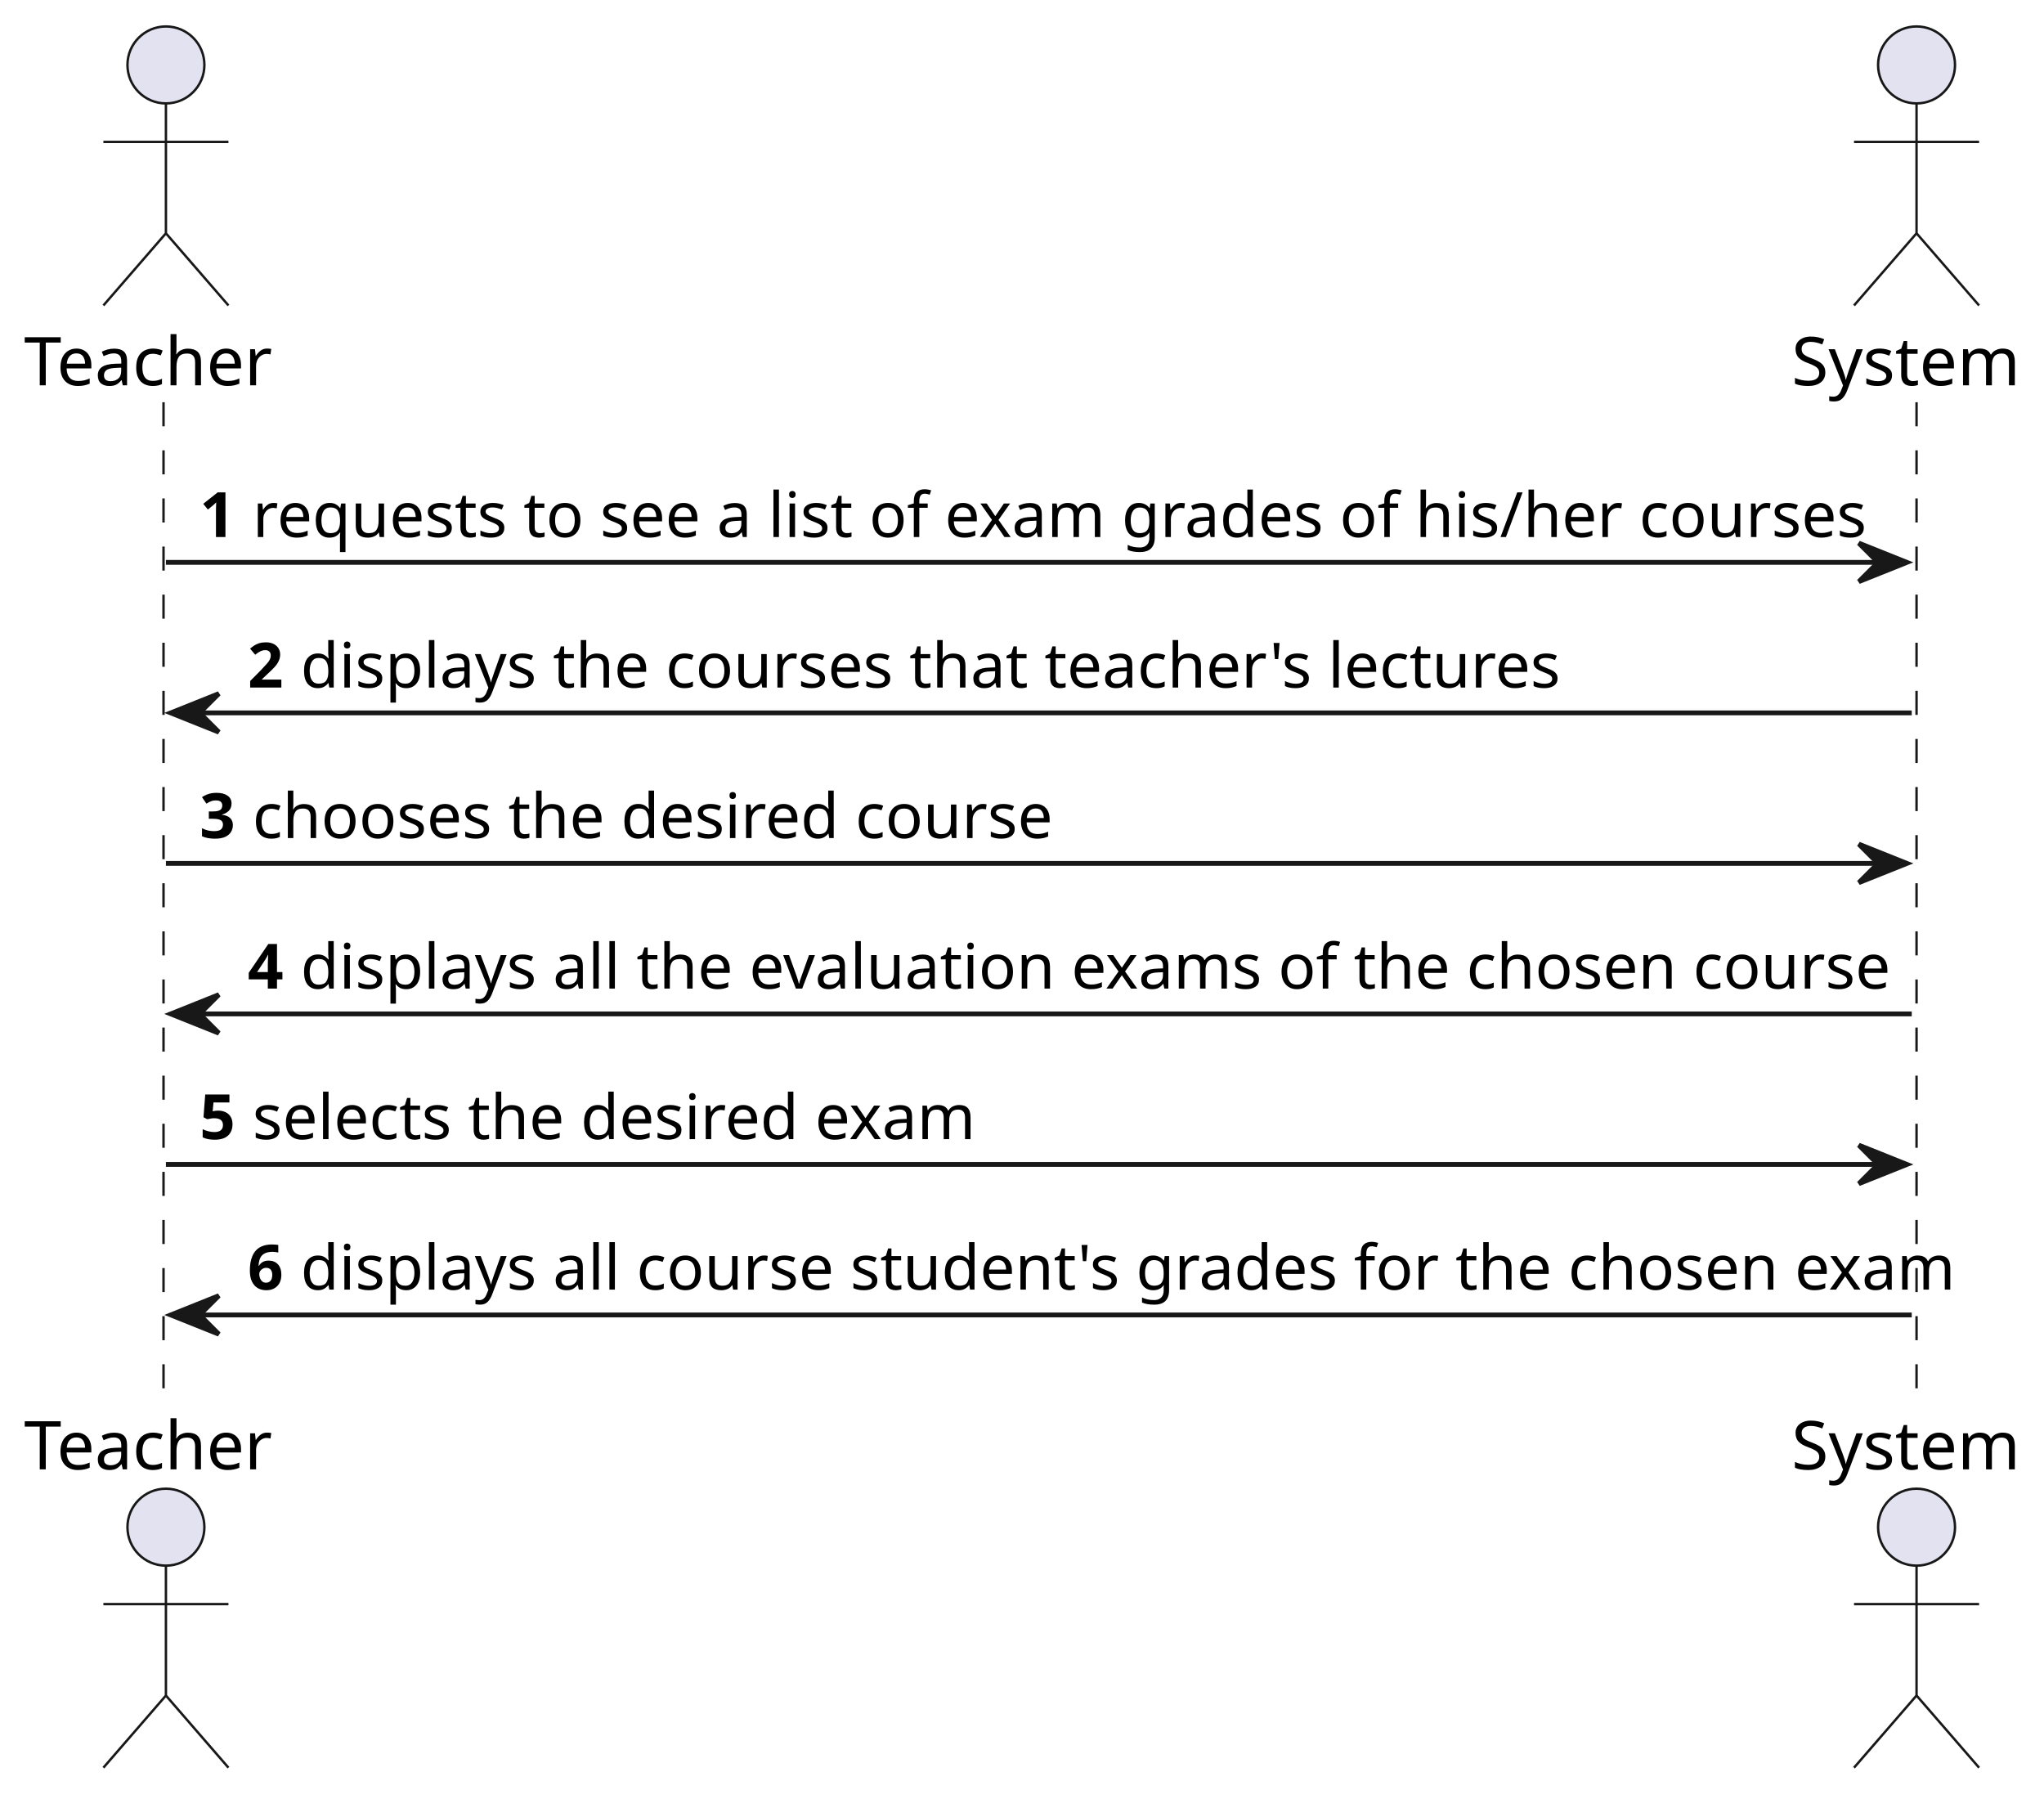
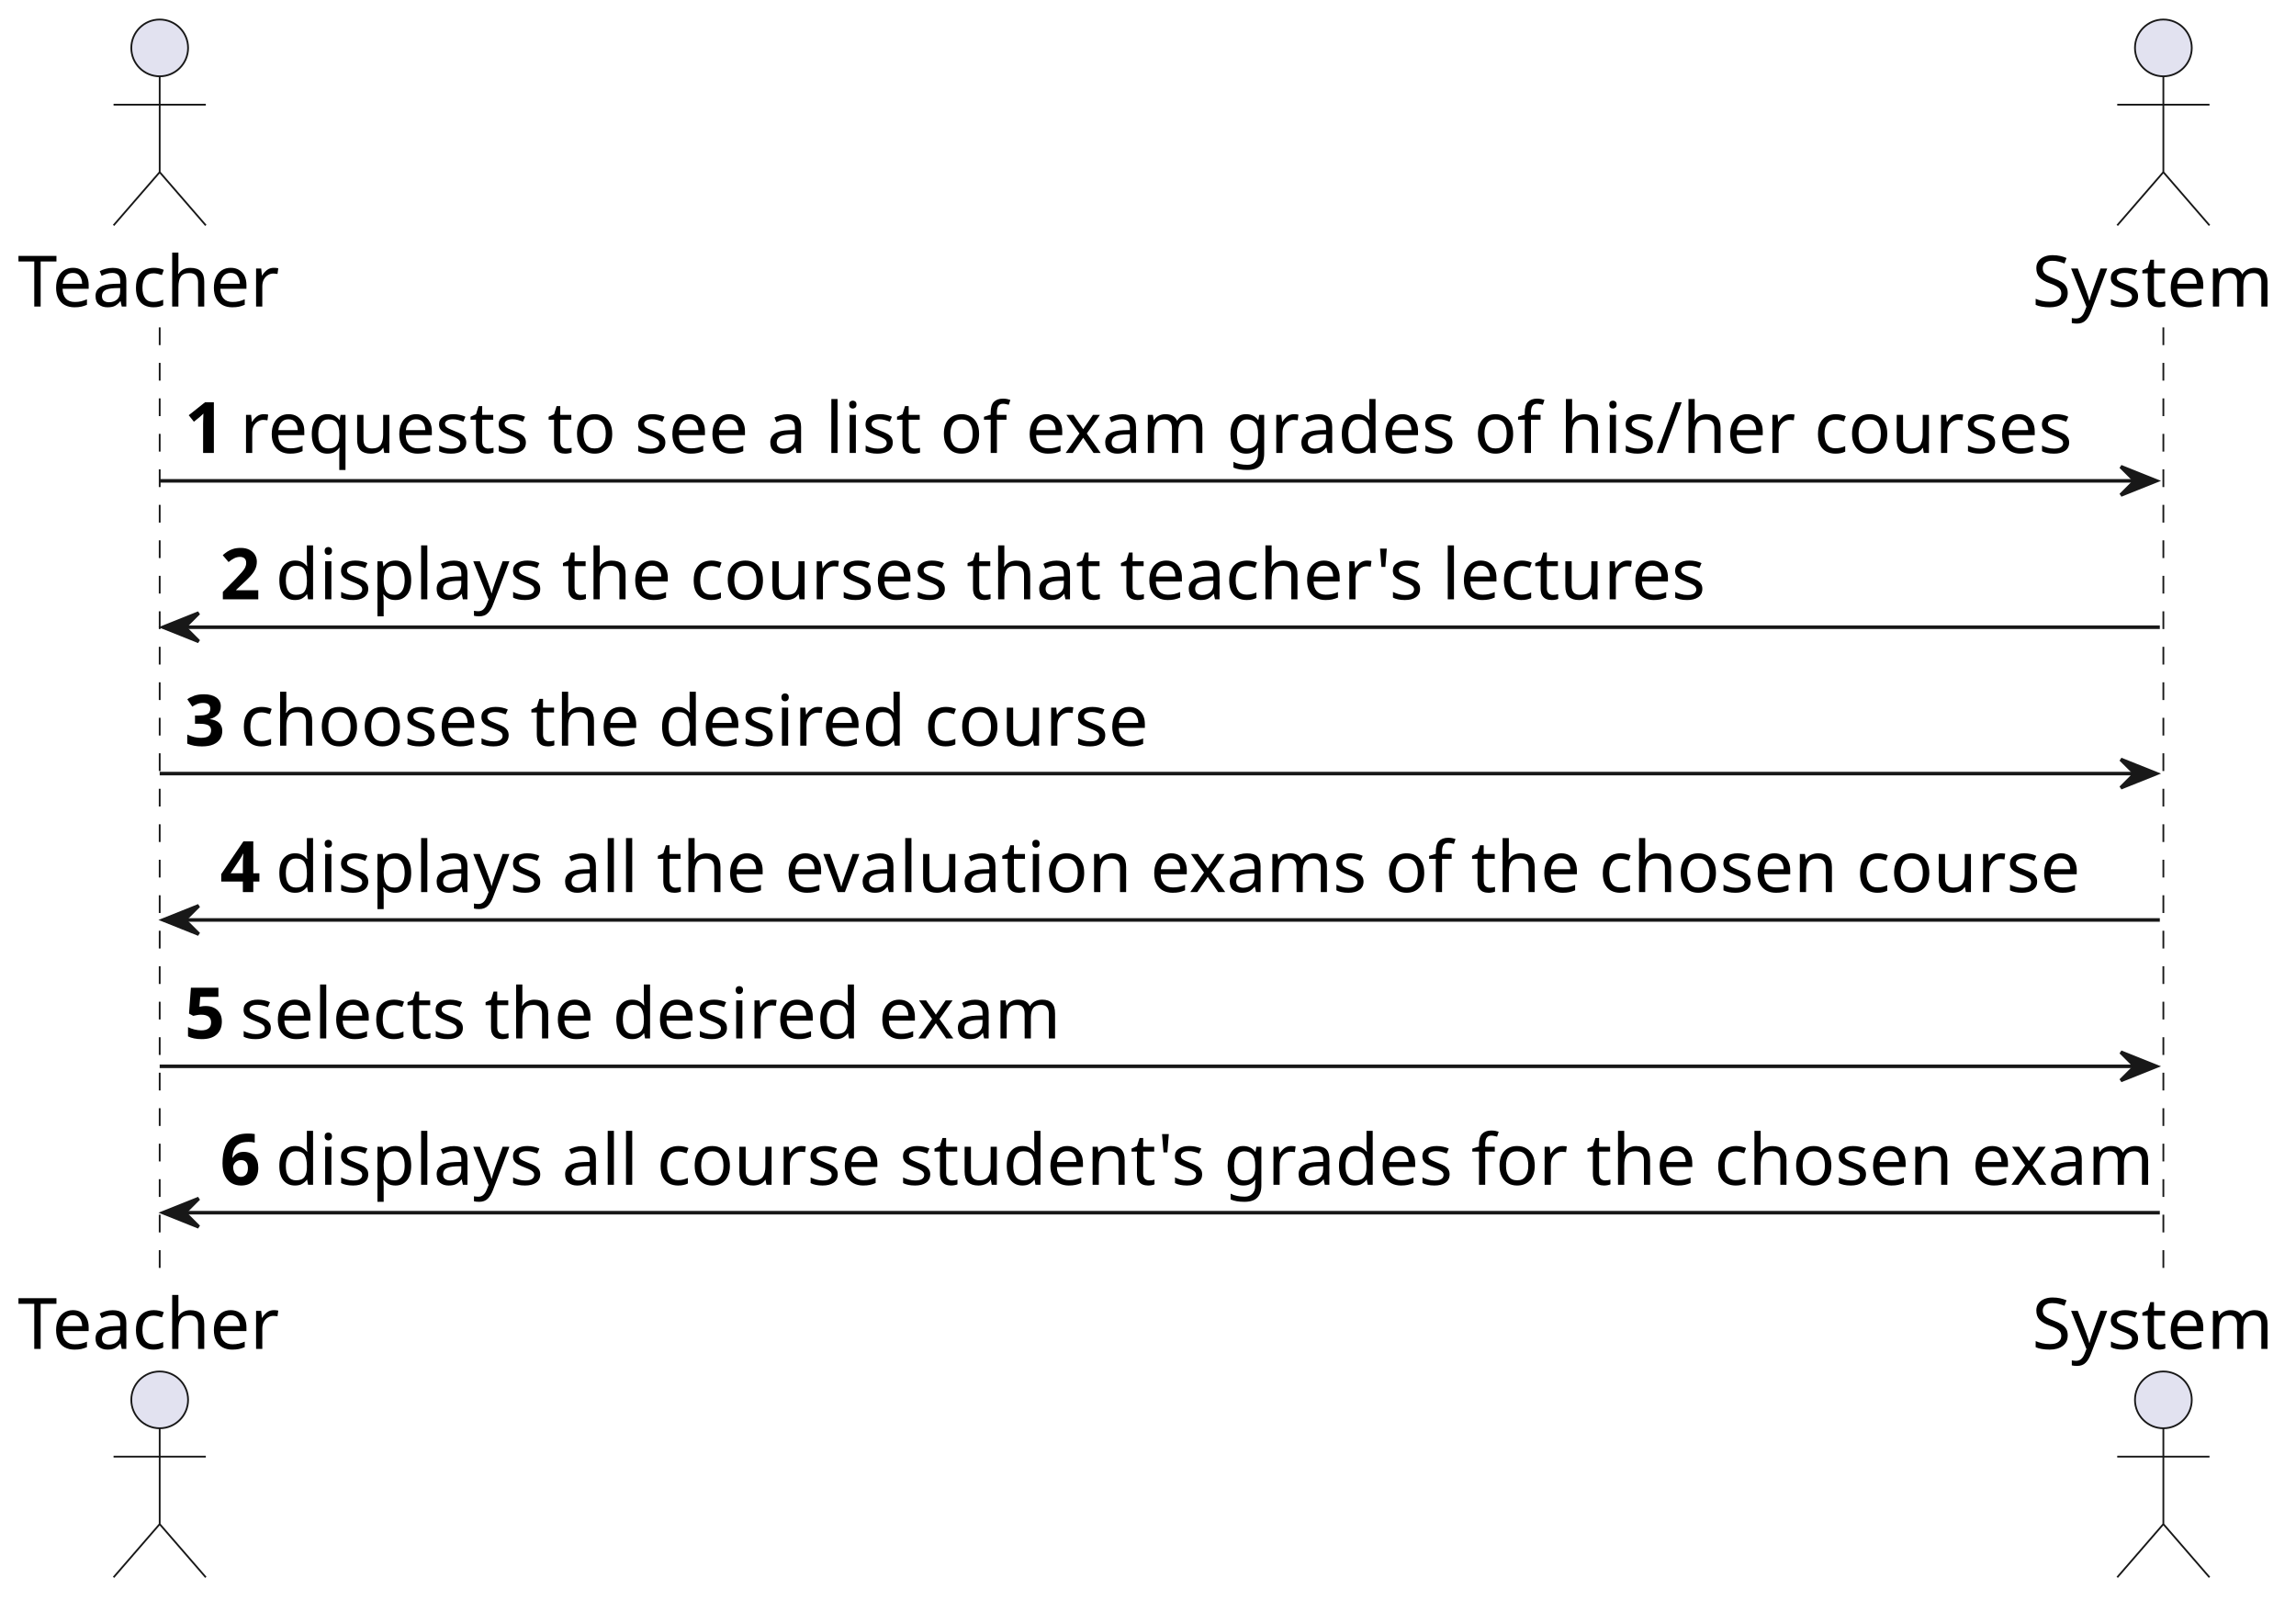
- <svg xmlns="http://www.w3.org/2000/svg" contentStyleType="text/css" height="374px" preserveAspectRatio="none" style="width:425px;height:374px;background:#FFFFFF;" version="1.1" viewBox="0 0 425 374" width="425px" zoomAndPan="magnify">
+ <svg xmlns="http://www.w3.org/2000/svg" contentStyleType="text/css" height="451px" preserveAspectRatio="none" style="width:647px;height:451px;background:#FFFFFF;" version="1.1" viewBox="0 0 647 451" width="647px" zoomAndPan="magnify">
  <defs />
  <g>
-     <line style="stroke:#181818;stroke-width:0.5;stroke-dasharray:5.0,5.0;" x1="34" x2="34" y1="83.621" y2="291.367" />
-     <line style="stroke:#181818;stroke-width:0.5;stroke-dasharray:5.0,5.0;" x1="398.5" x2="398.5" y1="83.621" y2="291.367" />
-     <text fill="#000000" font-family="sans-serif" font-size="14" lengthAdjust="spacing" textLength="53" x="5" y="80.107">Teacher</text>
-     <ellipse cx="34.5" cy="13.5" fill="#E2E2F0" rx="8" ry="8" style="stroke:#181818;stroke-width:0.5;" />
-     <path d="M34.5,21.5 L34.5,48.5 M21.5,29.5 L47.5,29.5 M34.5,48.5 L21.5,63.5 M34.5,48.5 L47.5,63.5 " fill="none" style="stroke:#181818;stroke-width:0.5;" />
-     <text fill="#000000" font-family="sans-serif" font-size="14" lengthAdjust="spacing" textLength="53" x="5" y="305.475">Teacher</text>
-     <ellipse cx="34.5" cy="317.488" fill="#E2E2F0" rx="8" ry="8" style="stroke:#181818;stroke-width:0.5;" />
-     <path d="M34.5,325.488 L34.5,352.488 M21.5,333.488 L47.5,333.488 M34.5,352.488 L21.5,367.488 M34.5,352.488 L47.5,367.488 " fill="none" style="stroke:#181818;stroke-width:0.5;" />
-     <text fill="#000000" font-family="sans-serif" font-size="14" lengthAdjust="spacing" textLength="46" x="372.5" y="80.107">System</text>
-     <ellipse cx="398.5" cy="13.5" fill="#E2E2F0" rx="8" ry="8" style="stroke:#181818;stroke-width:0.5;" />
-     <path d="M398.5,21.5 L398.5,48.5 M385.5,29.5 L411.5,29.5 M398.5,48.5 L385.5,63.5 M398.5,48.5 L411.5,63.5 " fill="none" style="stroke:#181818;stroke-width:0.5;" />
-     <text fill="#000000" font-family="sans-serif" font-size="14" lengthAdjust="spacing" textLength="46" x="372.5" y="305.475">System</text>
-     <ellipse cx="398.5" cy="317.488" fill="#E2E2F0" rx="8" ry="8" style="stroke:#181818;stroke-width:0.5;" />
-     <path d="M398.5,325.488 L398.5,352.488 M385.5,333.488 L411.5,333.488 M398.5,352.488 L385.5,367.488 M398.5,352.488 L411.5,367.488 " fill="none" style="stroke:#181818;stroke-width:0.5;" />
-     <polygon fill="#181818" points="386.5,112.912,396.5,116.912,386.5,120.912,390.5,116.912" style="stroke:#181818;stroke-width:1.0;" />
-     <line style="stroke:#181818;stroke-width:1.0;" x1="34.5" x2="392.5" y1="116.912" y2="116.912" />
-     <text fill="#000000" font-family="sans-serif" font-size="13" font-weight="bold" lengthAdjust="spacing" textLength="7" x="41.5" y="111.649">1</text>
-     <text fill="#000000" font-family="sans-serif" font-size="13" lengthAdjust="spacing" textLength="322" x="52.5" y="111.649">requests to see a list of exam grades of his/her courses</text>
-     <polygon fill="#181818" points="45.5,144.203,35.5,148.203,45.5,152.203,41.5,148.203" style="stroke:#181818;stroke-width:1.0;" />
-     <line style="stroke:#181818;stroke-width:1.0;" x1="39.5" x2="397.5" y1="148.203" y2="148.203" />
-     <text fill="#000000" font-family="sans-serif" font-size="13" font-weight="bold" lengthAdjust="spacing" textLength="7" x="51.5" y="142.94">2</text>
-     <text fill="#000000" font-family="sans-serif" font-size="13" lengthAdjust="spacing" textLength="252" x="62.5" y="142.94">displays the courses that teacher's lectures</text>
-     <polygon fill="#181818" points="386.5,175.494,396.5,179.494,386.5,183.494,390.5,179.494" style="stroke:#181818;stroke-width:1.0;" />
-     <line style="stroke:#181818;stroke-width:1.0;" x1="34.5" x2="392.5" y1="179.494" y2="179.494" />
-     <text fill="#000000" font-family="sans-serif" font-size="13" font-weight="bold" lengthAdjust="spacing" textLength="7" x="41.5" y="174.231">3</text>
-     <text fill="#000000" font-family="sans-serif" font-size="13" lengthAdjust="spacing" textLength="160" x="52.5" y="174.231">chooses the desired course</text>
-     <polygon fill="#181818" points="45.5,206.785,35.5,210.785,45.5,214.785,41.5,210.785" style="stroke:#181818;stroke-width:1.0;" />
-     <line style="stroke:#181818;stroke-width:1.0;" x1="39.5" x2="397.5" y1="210.785" y2="210.785" />
-     <text fill="#000000" font-family="sans-serif" font-size="13" font-weight="bold" lengthAdjust="spacing" textLength="7" x="51.5" y="205.523">4</text>
-     <text fill="#000000" font-family="sans-serif" font-size="13" lengthAdjust="spacing" textLength="316" x="62.5" y="205.523">displays all the evaluation exams of the chosen course</text>
-     <polygon fill="#181818" points="386.5,238.076,396.5,242.076,386.5,246.076,390.5,242.076" style="stroke:#181818;stroke-width:1.0;" />
-     <line style="stroke:#181818;stroke-width:1.0;" x1="34.5" x2="392.5" y1="242.076" y2="242.076" />
-     <text fill="#000000" font-family="sans-serif" font-size="13" font-weight="bold" lengthAdjust="spacing" textLength="7" x="41.5" y="236.814">5</text>
-     <text fill="#000000" font-family="sans-serif" font-size="13" lengthAdjust="spacing" textLength="146" x="52.5" y="236.814">selects the desired exam</text>
-     <polygon fill="#181818" points="45.5,269.367,35.5,273.367,45.5,277.367,41.5,273.367" style="stroke:#181818;stroke-width:1.0;" />
-     <line style="stroke:#181818;stroke-width:1.0;" x1="39.5" x2="397.5" y1="273.367" y2="273.367" />
-     <text fill="#000000" font-family="sans-serif" font-size="13" font-weight="bold" lengthAdjust="spacing" textLength="7" x="51.5" y="268.104">6</text>
-     <text fill="#000000" font-family="sans-serif" font-size="13" lengthAdjust="spacing" textLength="329" x="62.5" y="268.104">displays all course student's grades for the chosen exam</text>
+     <line style="stroke:#181818;stroke-width:0.5;stroke-dasharray:5.0,5.0;" x1="45" x2="45" y1="92.24" y2="359.68" />
+     <line style="stroke:#181818;stroke-width:0.5;stroke-dasharray:5.0,5.0;" x1="609.625" x2="609.625" y1="92.24" y2="359.68" />
+     <text fill="#000000" font-family="sans-serif" font-size="20" lengthAdjust="spacing" textLength="74" x="5" y="86.38">Teacher</text>
+     <ellipse cx="45" cy="13.5" fill="#E2E2F0" rx="8" ry="8" style="stroke:#181818;stroke-width:0.5;" />
+     <path d="M45,21.5 L45,48.5 M32,29.5 L58,29.5 M45,48.5 L32,63.5 M45,48.5 L58,63.5 " fill="none" style="stroke:#181818;stroke-width:0.5;" />
+     <text fill="#000000" font-family="sans-serif" font-size="20" lengthAdjust="spacing" textLength="74" x="5" y="380.06">Teacher</text>
+     <ellipse cx="45" cy="394.42" fill="#E2E2F0" rx="8" ry="8" style="stroke:#181818;stroke-width:0.5;" />
+     <path d="M45,402.42 L45,429.42 M32,410.42 L58,410.42 M45,429.42 L32,444.42 M45,429.42 L58,444.42 " fill="none" style="stroke:#181818;stroke-width:0.5;" />
+     <text fill="#000000" font-family="sans-serif" font-size="20" lengthAdjust="spacing" textLength="68" x="572.625" y="86.38">System</text>
+     <ellipse cx="609.625" cy="13.5" fill="#E2E2F0" rx="8" ry="8" style="stroke:#181818;stroke-width:0.5;" />
+     <path d="M609.625,21.5 L609.625,48.5 M596.625,29.5 L622.625,29.5 M609.625,48.5 L596.625,63.5 M609.625,48.5 L622.625,63.5 " fill="none" style="stroke:#181818;stroke-width:0.5;" />
+     <text fill="#000000" font-family="sans-serif" font-size="20" lengthAdjust="spacing" textLength="68" x="572.625" y="380.06">System</text>
+     <ellipse cx="609.625" cy="394.42" fill="#E2E2F0" rx="8" ry="8" style="stroke:#181818;stroke-width:0.5;" />
+     <path d="M609.625,402.42 L609.625,429.42 M596.625,410.42 L622.625,410.42 M609.625,429.42 L596.625,444.42 M609.625,429.42 L622.625,444.42 " fill="none" style="stroke:#181818;stroke-width:0.5;" />
+     <polygon fill="#181818" points="597.625,131.48,607.625,135.48,597.625,139.48,601.625,135.48" style="stroke:#181818;stroke-width:1.0;" />
+     <line style="stroke:#181818;stroke-width:1.0;" x1="45" x2="603.625" y1="135.48" y2="135.48" />
+     <text fill="#000000" font-family="sans-serif" font-size="20" font-weight="bold" lengthAdjust="spacing" textLength="11.625" x="52" y="127.62">1</text>
+     <text fill="#000000" font-family="sans-serif" font-size="20" lengthAdjust="spacing" textLength="512" x="67.625" y="127.62">requests to see a list of exam grades of his/her courses</text>
+     <polygon fill="#181818" points="56,172.72,46,176.72,56,180.72,52,176.72" style="stroke:#181818;stroke-width:1.0;" />
+     <line style="stroke:#181818;stroke-width:1.0;" x1="50" x2="608.625" y1="176.72" y2="176.72" />
+     <text fill="#000000" font-family="sans-serif" font-size="20" font-weight="bold" lengthAdjust="spacing" textLength="11.625" x="62" y="168.86">2</text>
+     <text fill="#000000" font-family="sans-serif" font-size="20" lengthAdjust="spacing" textLength="399" x="77.625" y="168.86">displays the courses that teacher's lectures</text>
+     <polygon fill="#181818" points="597.625,213.96,607.625,217.96,597.625,221.96,601.625,217.96" style="stroke:#181818;stroke-width:1.0;" />
+     <line style="stroke:#181818;stroke-width:1.0;" x1="45" x2="603.625" y1="217.96" y2="217.96" />
+     <text fill="#000000" font-family="sans-serif" font-size="20" font-weight="bold" lengthAdjust="spacing" textLength="11.625" x="52" y="210.1">3</text>
+     <text fill="#000000" font-family="sans-serif" font-size="20" lengthAdjust="spacing" textLength="254" x="67.625" y="210.1">chooses the desired course</text>
+     <polygon fill="#181818" points="56,255.2,46,259.2,56,263.2,52,259.2" style="stroke:#181818;stroke-width:1.0;" />
+     <line style="stroke:#181818;stroke-width:1.0;" x1="50" x2="608.625" y1="259.2" y2="259.2" />
+     <text fill="#000000" font-family="sans-serif" font-size="20" font-weight="bold" lengthAdjust="spacing" textLength="11.625" x="62" y="251.34">4</text>
+     <text fill="#000000" font-family="sans-serif" font-size="20" lengthAdjust="spacing" textLength="503" x="77.625" y="251.34">displays all the evaluation exams of the chosen course</text>
+     <polygon fill="#181818" points="597.625,296.44,607.625,300.44,597.625,304.44,601.625,300.44" style="stroke:#181818;stroke-width:1.0;" />
+     <line style="stroke:#181818;stroke-width:1.0;" x1="45" x2="603.625" y1="300.44" y2="300.44" />
+     <text fill="#000000" font-family="sans-serif" font-size="20" font-weight="bold" lengthAdjust="spacing" textLength="11.625" x="52" y="292.58">5</text>
+     <text fill="#000000" font-family="sans-serif" font-size="20" lengthAdjust="spacing" textLength="230" x="67.625" y="292.58">selects the desired exam</text>
+     <polygon fill="#181818" points="56,337.68,46,341.68,56,345.68,52,341.68" style="stroke:#181818;stroke-width:1.0;" />
+     <line style="stroke:#181818;stroke-width:1.0;" x1="50" x2="608.625" y1="341.68" y2="341.68" />
+     <text fill="#000000" font-family="sans-serif" font-size="20" font-weight="bold" lengthAdjust="spacing" textLength="11.625" x="62" y="333.82">6</text>
+     <text fill="#000000" font-family="sans-serif" font-size="20" lengthAdjust="spacing" textLength="525" x="77.625" y="333.82">displays all course student's grades for the chosen exam</text>
  </g>
</svg>
